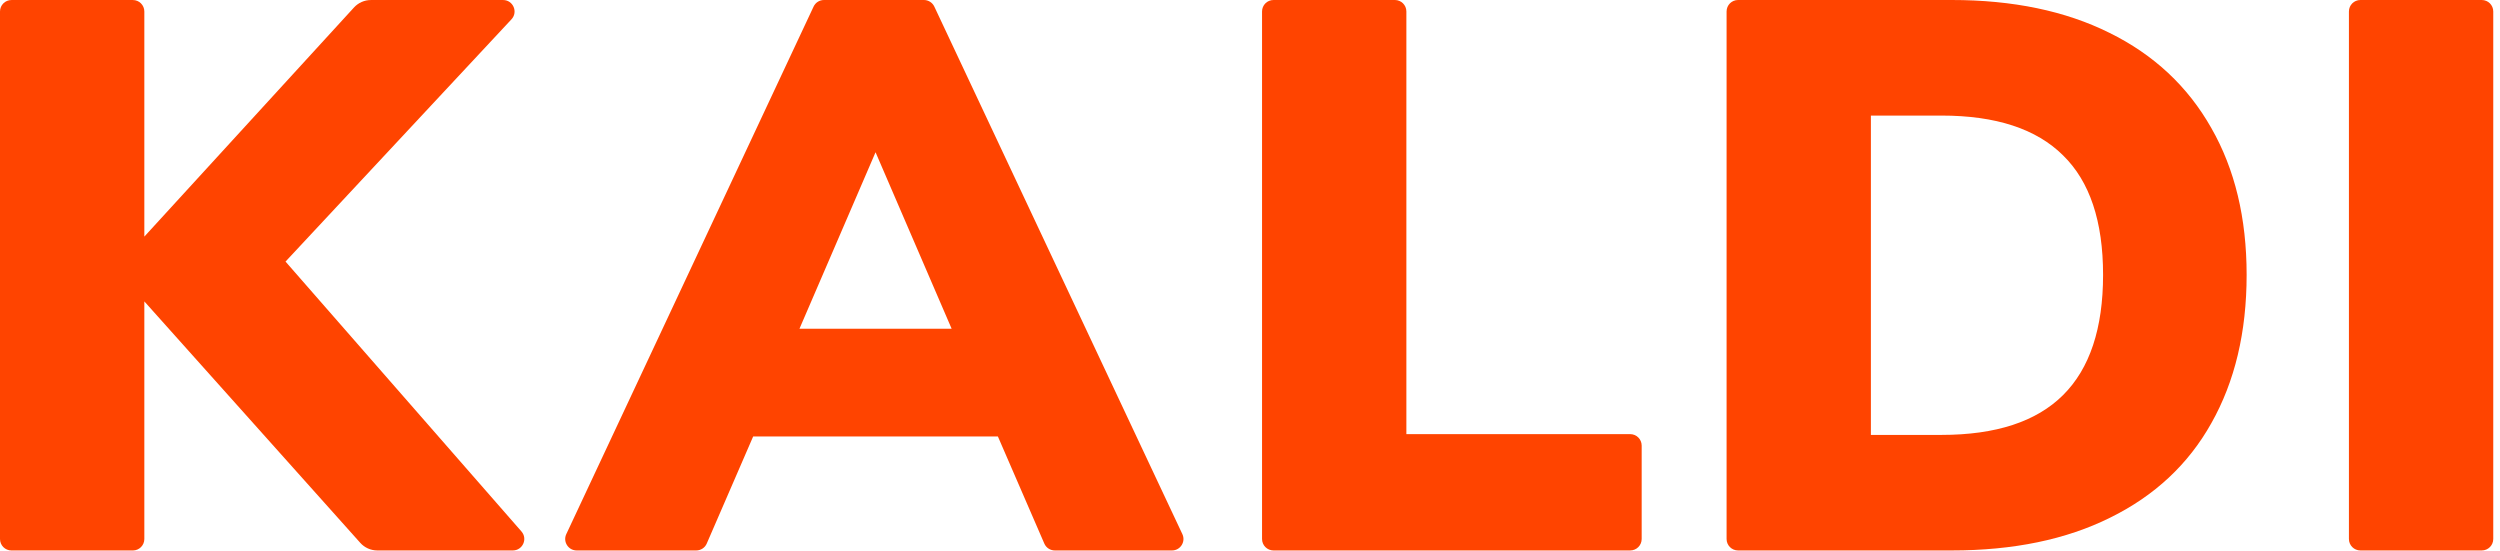
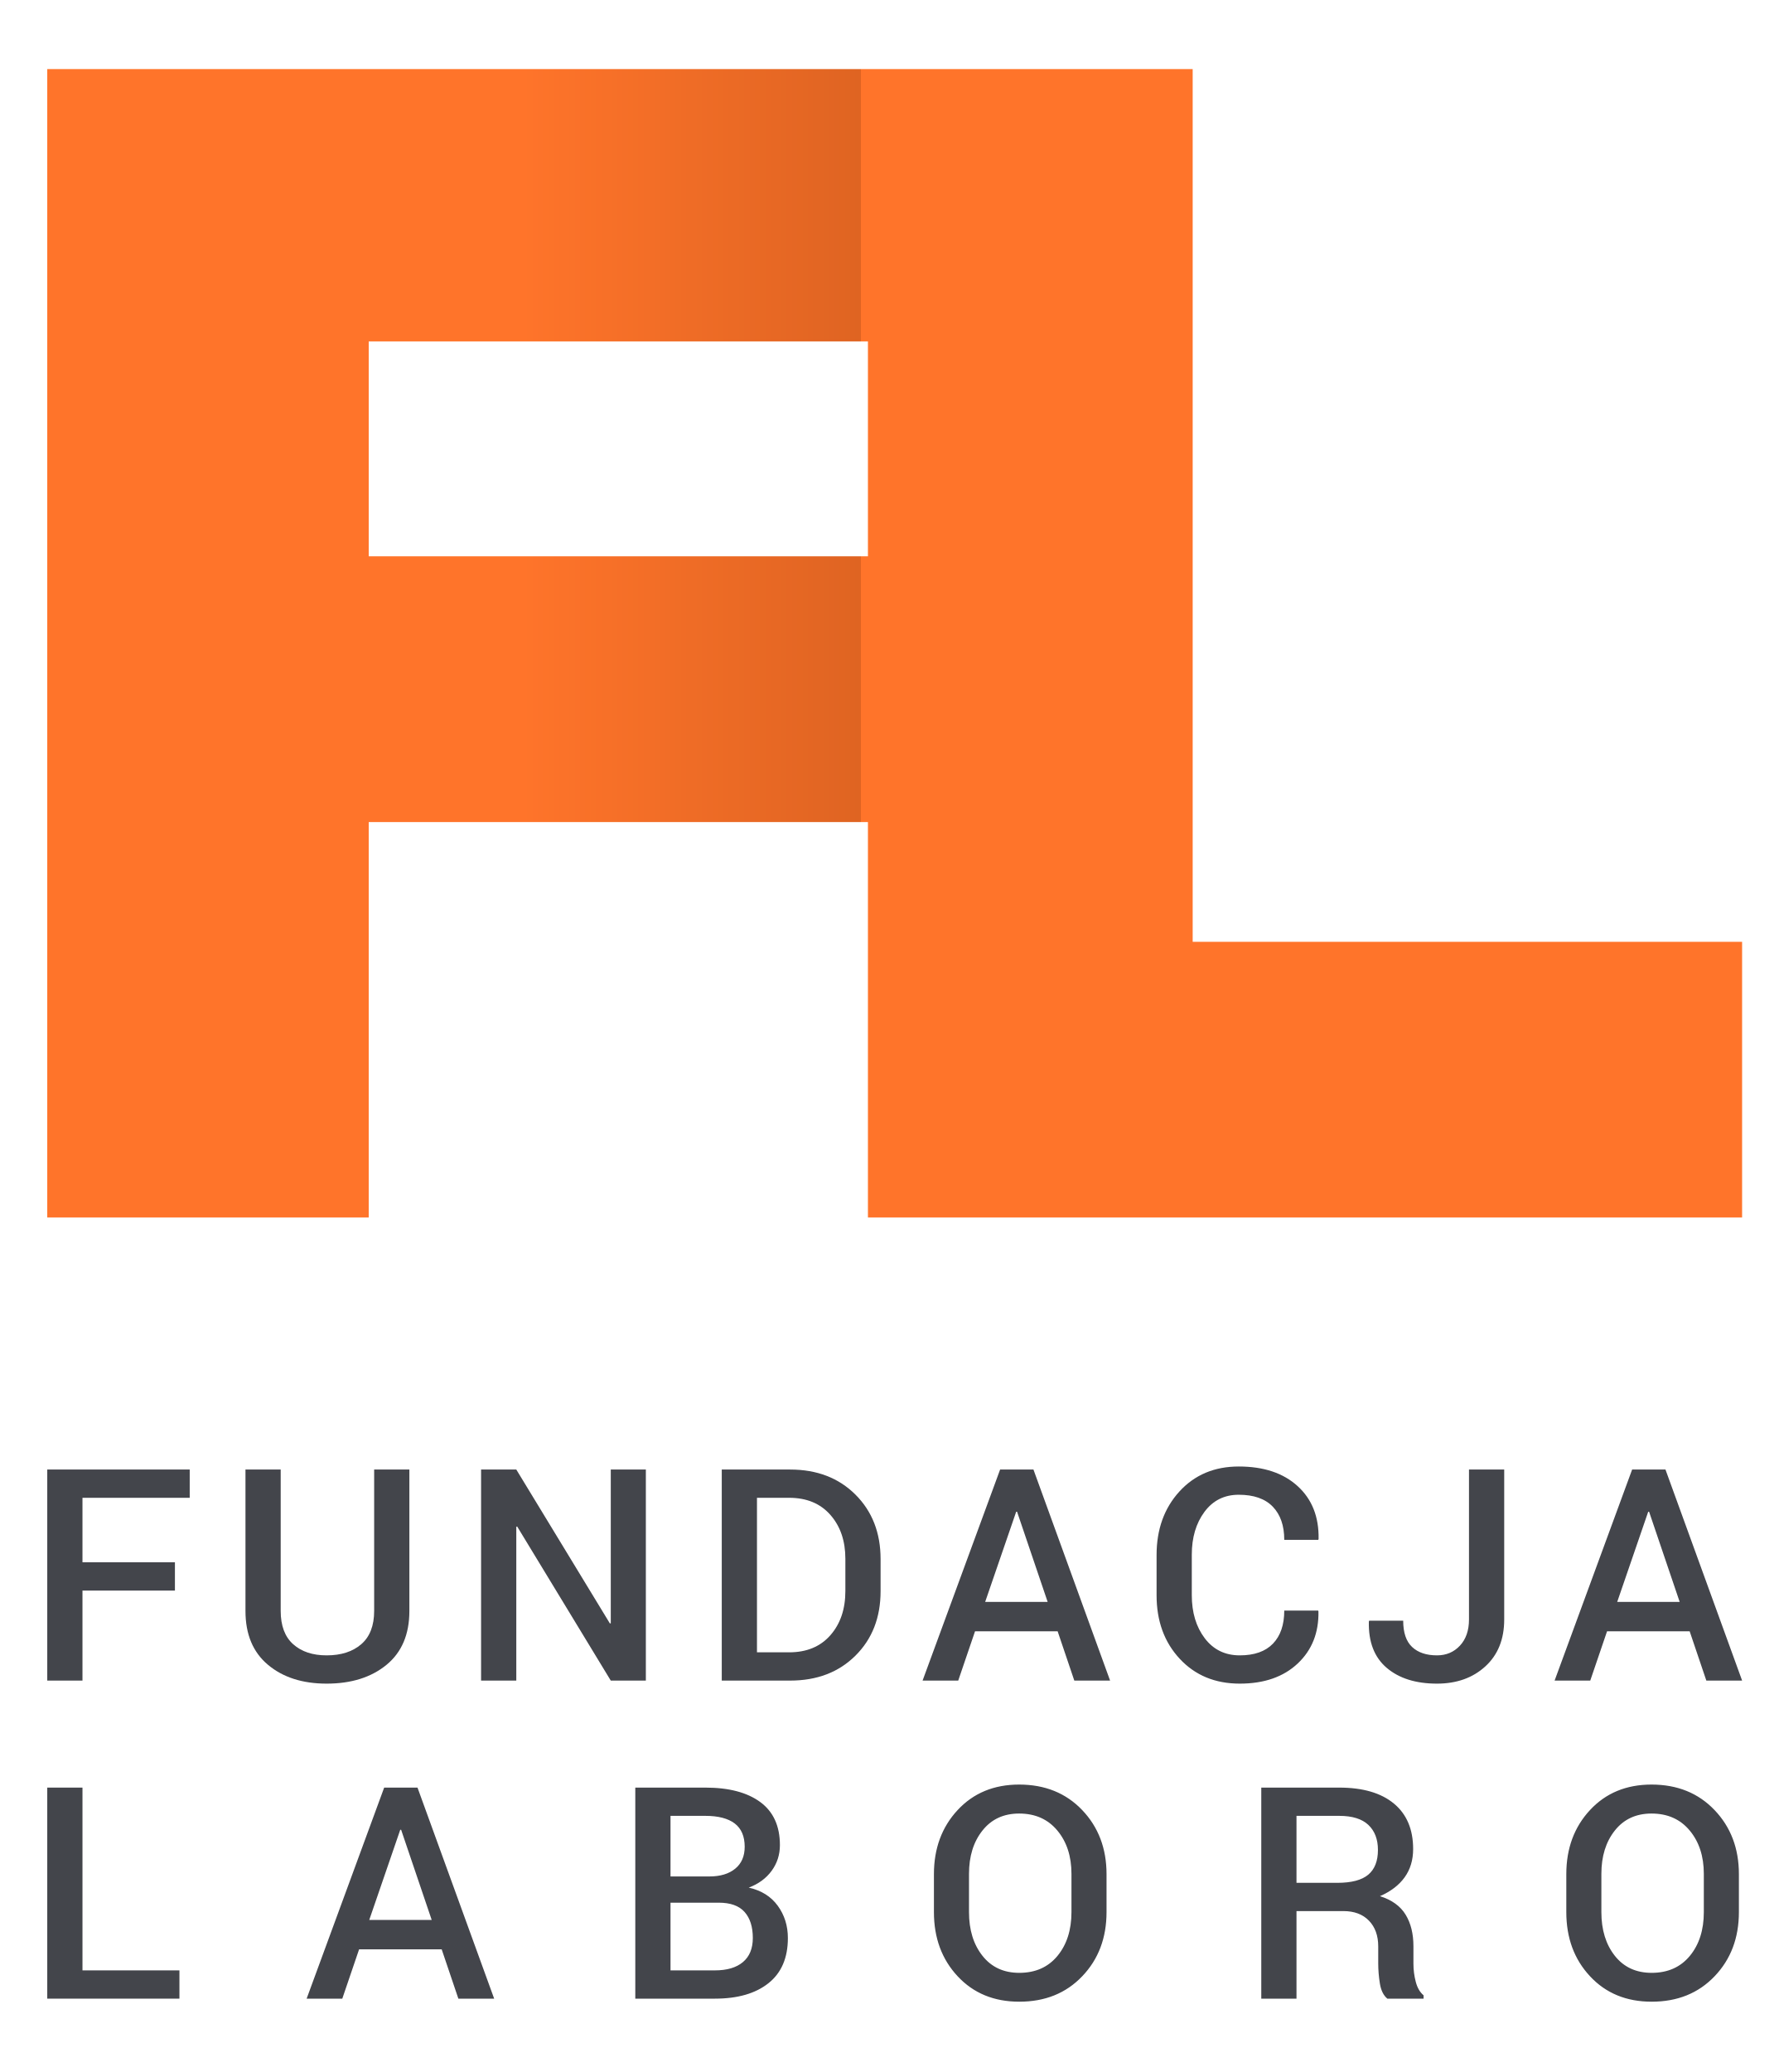
- <svg xmlns="http://www.w3.org/2000/svg" xmlns:xlink="http://www.w3.org/1999/xlink" viewBox="0 0 109 24">
-   <g transform="translate(-1470)">
-     <g style="mix-blend-mode:normal" transform="translate(1470)" fill="#f40">
-       <use xlink:href="#b" style="mix-blend-mode:normal" />
-       <use xlink:href="#c" style="mix-blend-mode:normal" />
-       <use xlink:href="#d" style="mix-blend-mode:normal" />
-       <use xlink:href="#e" style="mix-blend-mode:normal" />
-       <use xlink:href="#f" style="mix-blend-mode:normal" />
+ <svg xmlns="http://www.w3.org/2000/svg" version="1.2" baseProfile="tiny-ps" width="1105" height="1287">
+   <defs>
+     <linearGradient id="grd1" gradientUnits="userSpaceOnUse" x1="29.365" y1="16.909" x2="1082.349" y2="16.909">
+       <stop offset=".28" stop-color="#ff742a" />
+       <stop offset=".48" stop-color="#df6422" />
+       <stop offset=".48" stop-color="#ff742a" />
+     </linearGradient>
+   </defs>
+   <style>.shp1{fill:#43454b}</style>
+   <g id="Layer 1">
+     <g id="&lt;Group&gt;">
+       <path id="&lt;Compound Path&gt;" fill-rule="evenodd" d="M1082.35 585v171.2H539.24V510.62H229.08V756.2H29.36V42.91H741V585h341.35zM539.24 345.54V212.06H229.08v133.48h310.16z" fill="url(#grd1)" />
+     </g>
+     <g id="&lt;Group&gt;">
+       <path id="&lt;Compound Path&gt;" class="shp1" d="M108.68 987.96H51.24v55.92H29.36V912.79h88.51v17.55H51.24v40.07h57.44v17.55zM254.34 912.79v87.87c0 14.52-4.74 25.67-14.22 33.44-9.49 7.78-21.88 11.67-37.19 11.67-15 0-27.16-3.9-36.46-11.71-9.31-7.8-13.96-18.93-13.96-33.4v-87.87h21.88v87.8c0 9.18 2.58 16.07 7.74 20.69 5.17 4.63 12.1 6.93 20.8 6.93 9 0 16.17-2.3 21.52-6.93 5.34-4.62 8.01-11.51 8.01-20.69v-87.8h21.88zM401.26 1043.88h-21.79l-58.16-95.71-.54.18v95.53h-21.88V912.79h21.88l58.16 95.61.54-.18v-95.43h21.79v131.09z" />
+       <path id="&lt;Compound Path&gt;" fill-rule="evenodd" class="shp1" d="M448.42 1043.88V912.79h42.5c16.62 0 30.15 5.19 40.56 15.57 10.41 10.38 15.62 23.74 15.62 40.07v19.9c0 16.38-5.21 29.73-15.62 40.06-10.41 10.33-23.94 15.49-40.56 15.49h-42.5zm21.88-113.54v95.98h19.99c10.86 0 19.4-3.54 25.61-10.61 6.22-7.08 9.32-16.22 9.32-27.44v-20.06c0-11.09-3.1-20.18-9.32-27.26-6.21-7.07-14.75-10.61-25.61-10.61H470.3zM657.1 1013.26h-51.32l-10.44 30.62h-22.15l48.17-131.09h20.71l47.62 131.09h-22.23l-10.36-30.62zm-45.02-18.27h38.81l-19-56h-.54l-19.27 56z" />
+       <path id="&lt;Compound Path&gt;" class="shp1" d="M818.96 1000.39l.18.54c.24 13.26-4.06 24.05-12.92 32.37-8.85 8.31-20.84 12.47-35.96 12.47-15.31 0-27.75-5.15-37.32-15.45-9.58-10.29-14.37-23.45-14.37-39.47v-24.94c0-15.97 4.73-29.12 14.19-39.49 9.45-10.34 21.74-15.52 36.86-15.52 15.49 0 27.69 4.06 36.6 12.2 8.92 8.13 13.25 19.06 13.01 32.81l-.18.54H797.9c0-8.82-2.39-15.69-7.16-20.62-4.77-4.92-11.81-7.38-21.12-7.38-8.94 0-16.03 3.54-21.29 10.61-5.25 7.08-7.88 15.95-7.88 26.63v25.1c0 10.8 2.69 19.73 8.06 26.81 5.37 7.07 12.62 10.61 21.75 10.61 9.06 0 15.93-2.42 20.61-7.27s7.03-11.7 7.03-20.55h21.06zM912.67 912.79h21.88v93.18c0 12.25-3.91 21.94-11.71 29.08-7.8 7.14-17.82 10.72-30.07 10.72-13.14 0-23.55-3.27-31.24-9.82-7.68-6.54-11.38-16.11-11.07-28.72l.18-.54h21.15c0 7.41 1.85 12.85 5.54 16.32 3.69 3.46 8.84 5.2 15.44 5.2 5.76 0 10.52-2.01 14.27-6.03 3.75-4.02 5.63-9.44 5.63-16.29v-93.1z" />
+       <path id="&lt;Compound Path&gt;" fill-rule="evenodd" class="shp1" d="M1049.77 1013.26h-51.32l-10.44 30.62h-22.15l48.17-131.09h20.71l47.62 131.09h-22.23l-10.36-30.62zm-45.01-18.27h38.8l-19-56h-.54l-19.26 56z" />
+       <path id="&lt;Compound Path&gt;" class="shp1" d="M51.24 1223.88h60.24v17.56H29.36v-131.09h21.88v113.53z" />
+       <path id="&lt;Compound Path&gt;" fill-rule="evenodd" class="shp1" d="M274.42 1210.82H223.1l-10.44 30.62h-22.15l48.17-131.09h20.71l47.63 131.09h-22.24l-10.36-30.62zm-45.01-18.27h38.8l-18.99-56h-.55l-19.26 56zM394.7 1241.44v-131.09h43.57c14.53 0 25.88 2.98 34.04 8.95 8.16 5.98 12.24 14.91 12.24 26.79 0 5.94-1.71 11.25-5.13 15.94-3.42 4.68-8.16 8.16-14.23 10.44 7.8 1.74 13.81 5.49 18.01 11.25 4.2 5.77 6.3 12.45 6.3 20.08 0 12.31-4.02 21.66-12.06 28.04-8.05 6.41-19.15 9.6-33.31 9.6H394.7zm21.88-75.9h24.13c6.78 0 12.14-1.61 16.07-4.83 3.92-3.2 5.89-7.75 5.89-13.63 0-6.48-2.07-11.29-6.21-14.46-4.14-3.13-10.21-4.72-18.19-4.72h-21.69v37.64zm0 16.29v42.05h27.55c7.56 0 13.38-1.72 17.46-5.17 4.09-3.43 6.13-8.43 6.13-14.96 0-6.95-1.72-12.33-5.14-16.17-3.42-3.83-8.76-5.75-16.02-5.75h-29.98zM687.48 1187.69c0 16.02-5.03 29.31-15.09 39.83-10.05 10.55-23.09 15.81-39.12 15.81-15.72 0-28.49-5.26-38.31-15.81-9.81-10.52-14.72-23.81-14.72-39.83v-23.59c0-15.96 4.91-29.24 14.72-39.8 9.82-10.56 22.56-15.84 38.22-15.84 16.03 0 29.09 5.28 39.17 15.84 10.08 10.56 15.13 23.84 15.13 39.8v23.59zm-21.79-23.77c0-10.92-2.93-19.9-8.78-26.92-5.85-7.03-13.76-10.54-23.73-10.54-9.6 0-17.19 3.51-22.77 10.54-5.59 7.02-8.38 16-8.38 26.92v23.77c0 11.04 2.79 20.09 8.38 27.15 5.58 7.05 13.2 10.57 22.86 10.57 10.03 0 17.93-3.51 23.73-10.53 5.79-7.03 8.69-16.09 8.69-27.19v-23.77zM805.5 1187.05v54.39h-21.88v-131.09h48.44c14.64 0 25.96 3.3 33.94 9.9 7.98 6.6 11.97 16.03 11.97 28.27 0 6.78-1.75 12.62-5.26 17.52-3.51 4.89-8.63 8.8-15.35 11.74 7.38 2.34 12.69 6.16 15.93 11.49 3.24 5.3 4.86 11.83 4.86 19.57v10.9c0 3.84.49 7.59 1.45 11.25.95 3.67 2.57 6.46 4.86 8.38v2.07h-22.51c-2.4-1.98-3.95-5.11-4.64-9.37-.69-4.26-1.03-8.43-1.03-12.51v-10.54c0-6.72-1.93-12.06-5.77-16.02-3.84-3.96-9.12-5.95-15.84-5.95H805.5zm0-17.55h25.39c8.76 0 15.15-1.69 19.17-5.04 4.02-3.36 6.04-8.49 6.04-15.4 0-6.6-1.98-11.78-5.95-15.54-3.96-3.74-9.99-5.62-18.09-5.62H805.5v41.6zM1080.36 1187.69c0 16.02-5.03 29.31-15.08 39.83-10.05 10.55-23.1 15.81-39.12 15.81-15.73 0-28.5-5.26-38.31-15.81-9.82-10.52-14.72-23.81-14.72-39.83v-23.59c0-15.96 4.9-29.24 14.72-39.8 9.81-10.56 22.55-15.84 38.22-15.84 16.02 0 29.08 5.28 39.16 15.84 10.09 10.56 15.13 23.84 15.13 39.8v23.59zm-21.79-23.77c0-10.92-2.93-19.9-8.78-26.92-5.85-7.03-13.76-10.54-23.72-10.54-9.6 0-17.2 3.51-22.78 10.54-5.58 7.02-8.37 16-8.37 26.92v23.77c0 11.04 2.79 20.09 8.37 27.15 5.58 7.05 13.2 10.57 22.87 10.57 10.02 0 17.93-3.51 23.72-10.53 5.8-7.03 8.69-16.09 8.69-27.19v-23.77z" />
    </g>
  </g>
-   <defs>
-     <path id="b" d="M22.735 23.171c.283.323.053.829-.376.829h-5.907c-.285 0-.556-.121-.745-.333l-9.414-10.526v10.36c0 .276-.224.5-.5.5h-5.293c-.276 0-.5-.224-.5-.5v-23c0-.276.224-.5.5-.5h5.293c.276 0 .5.224.5.5v9.815l9.141-9.99c.19-.207.457-.325.738-.325h5.762c.437 0 .664.521.366.841l-9.851 10.563 10.287 11.767z" />
-     <path id="c" d="M45.991 24c-.199 0-.38-.118-.459-.301l-2.024-4.669h-10.67l-2.024 4.669c-.079.183-.259.301-.459.301h-5.212c-.366 0-.608-.381-.453-.712l10.782-23c.082-.176.259-.288.453-.288h4.358c.194 0 .37.112.453.287l10.815 23c.156.332-.086.713-.452.713h-5.108zm-11.135-9.668h6.635l-3.317-7.694-3.317 7.694z" />
-     <path id="d" d="M55.525 24c-.276 0-.5-.224-.5-.5v-23c0-.276.224-.5.5-.5h5.293c.276 0 .5.224.5.5v18.428h9.759c.276 0 .5.224.5.5v4.072c0 .276-.224.5-.5.5h-15.552z" />
-     <path id="e" d="M75.279.5c0-.276.224-.5.5-.5h9.315c2.667 0 4.959.477 6.874 1.43 1.938.953 3.42 2.338 4.446 4.153 1.026 1.793 1.539 3.926 1.539 6.4 0 2.496-.513 4.652-1.539 6.468-1.003 1.793-2.474 3.166-4.412 4.119-1.915.953-4.218 1.43-6.908 1.43h-9.315c-.276 0-.5-.224-.5-.5v-23zm9.37 18.462c2.371 0 4.138-.579 5.301-1.736 1.163-1.157 1.744-2.905 1.744-5.242 0-2.338-.581-4.074-1.744-5.209-1.163-1.157-2.93-1.736-5.301-1.736h-3.078v13.923h3.078z" />
-     <path id="f" d="M102.913 24c-.276 0-.5-.224-.5-.5v-23c0-.276.224-.5.5-.5h5.293c.276 0 .5.224.5.5v23c0 .276-.224.5-.5.5h-5.293z" />
-   </defs>
</svg>
